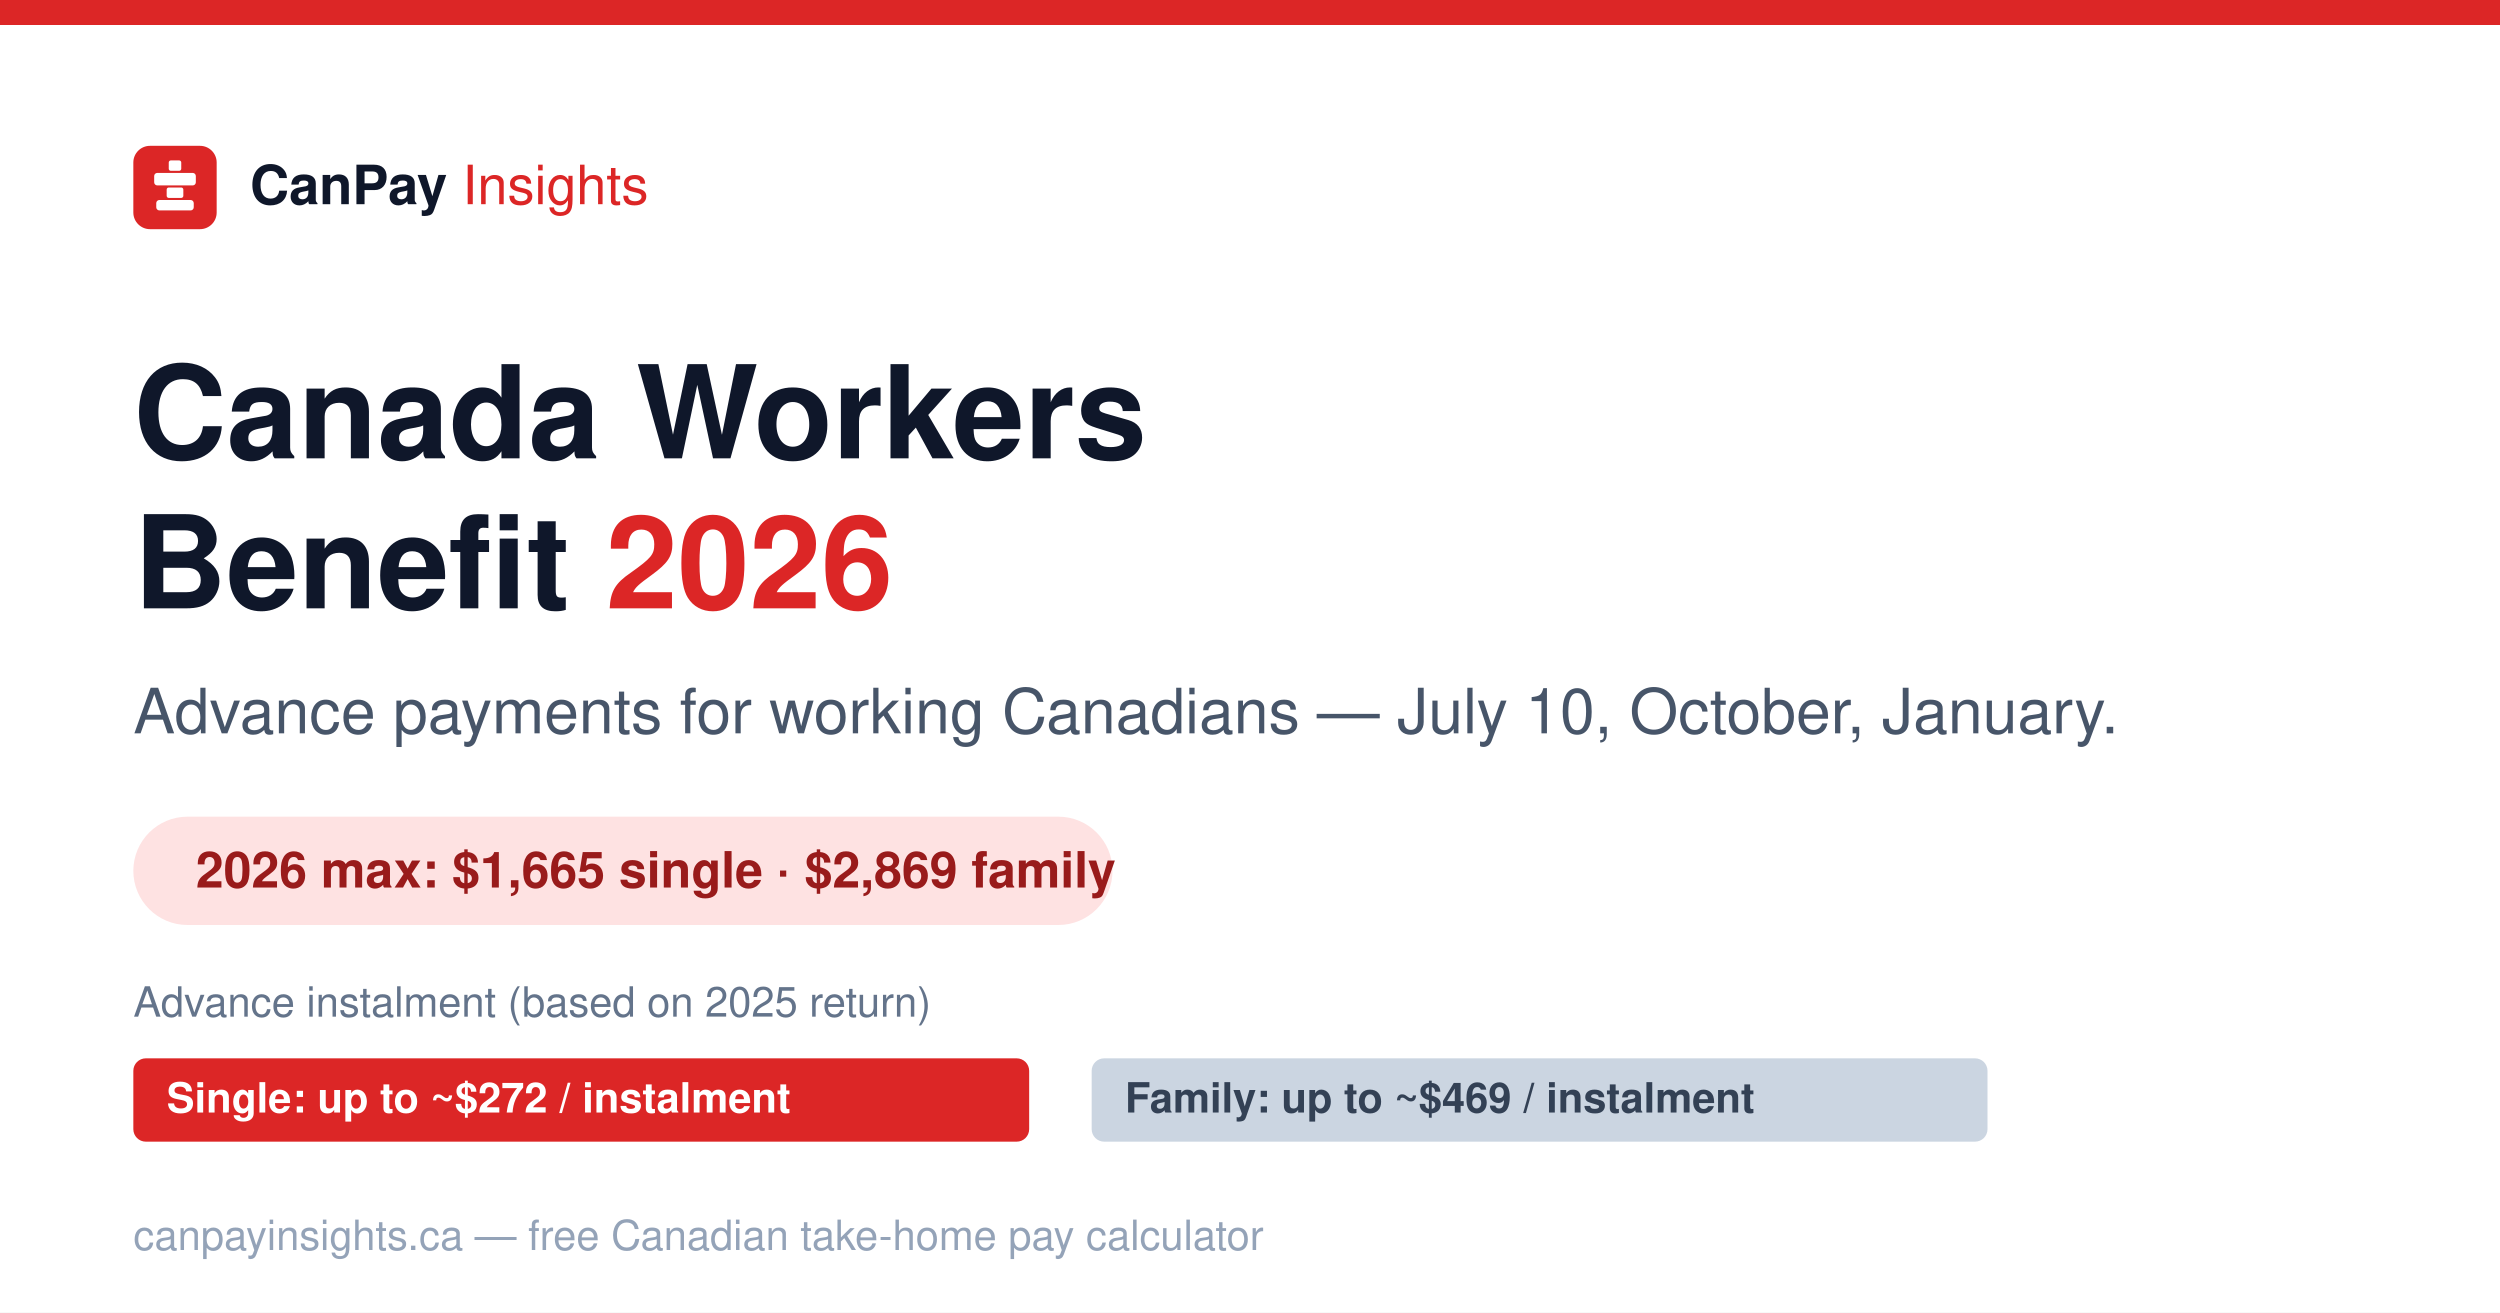
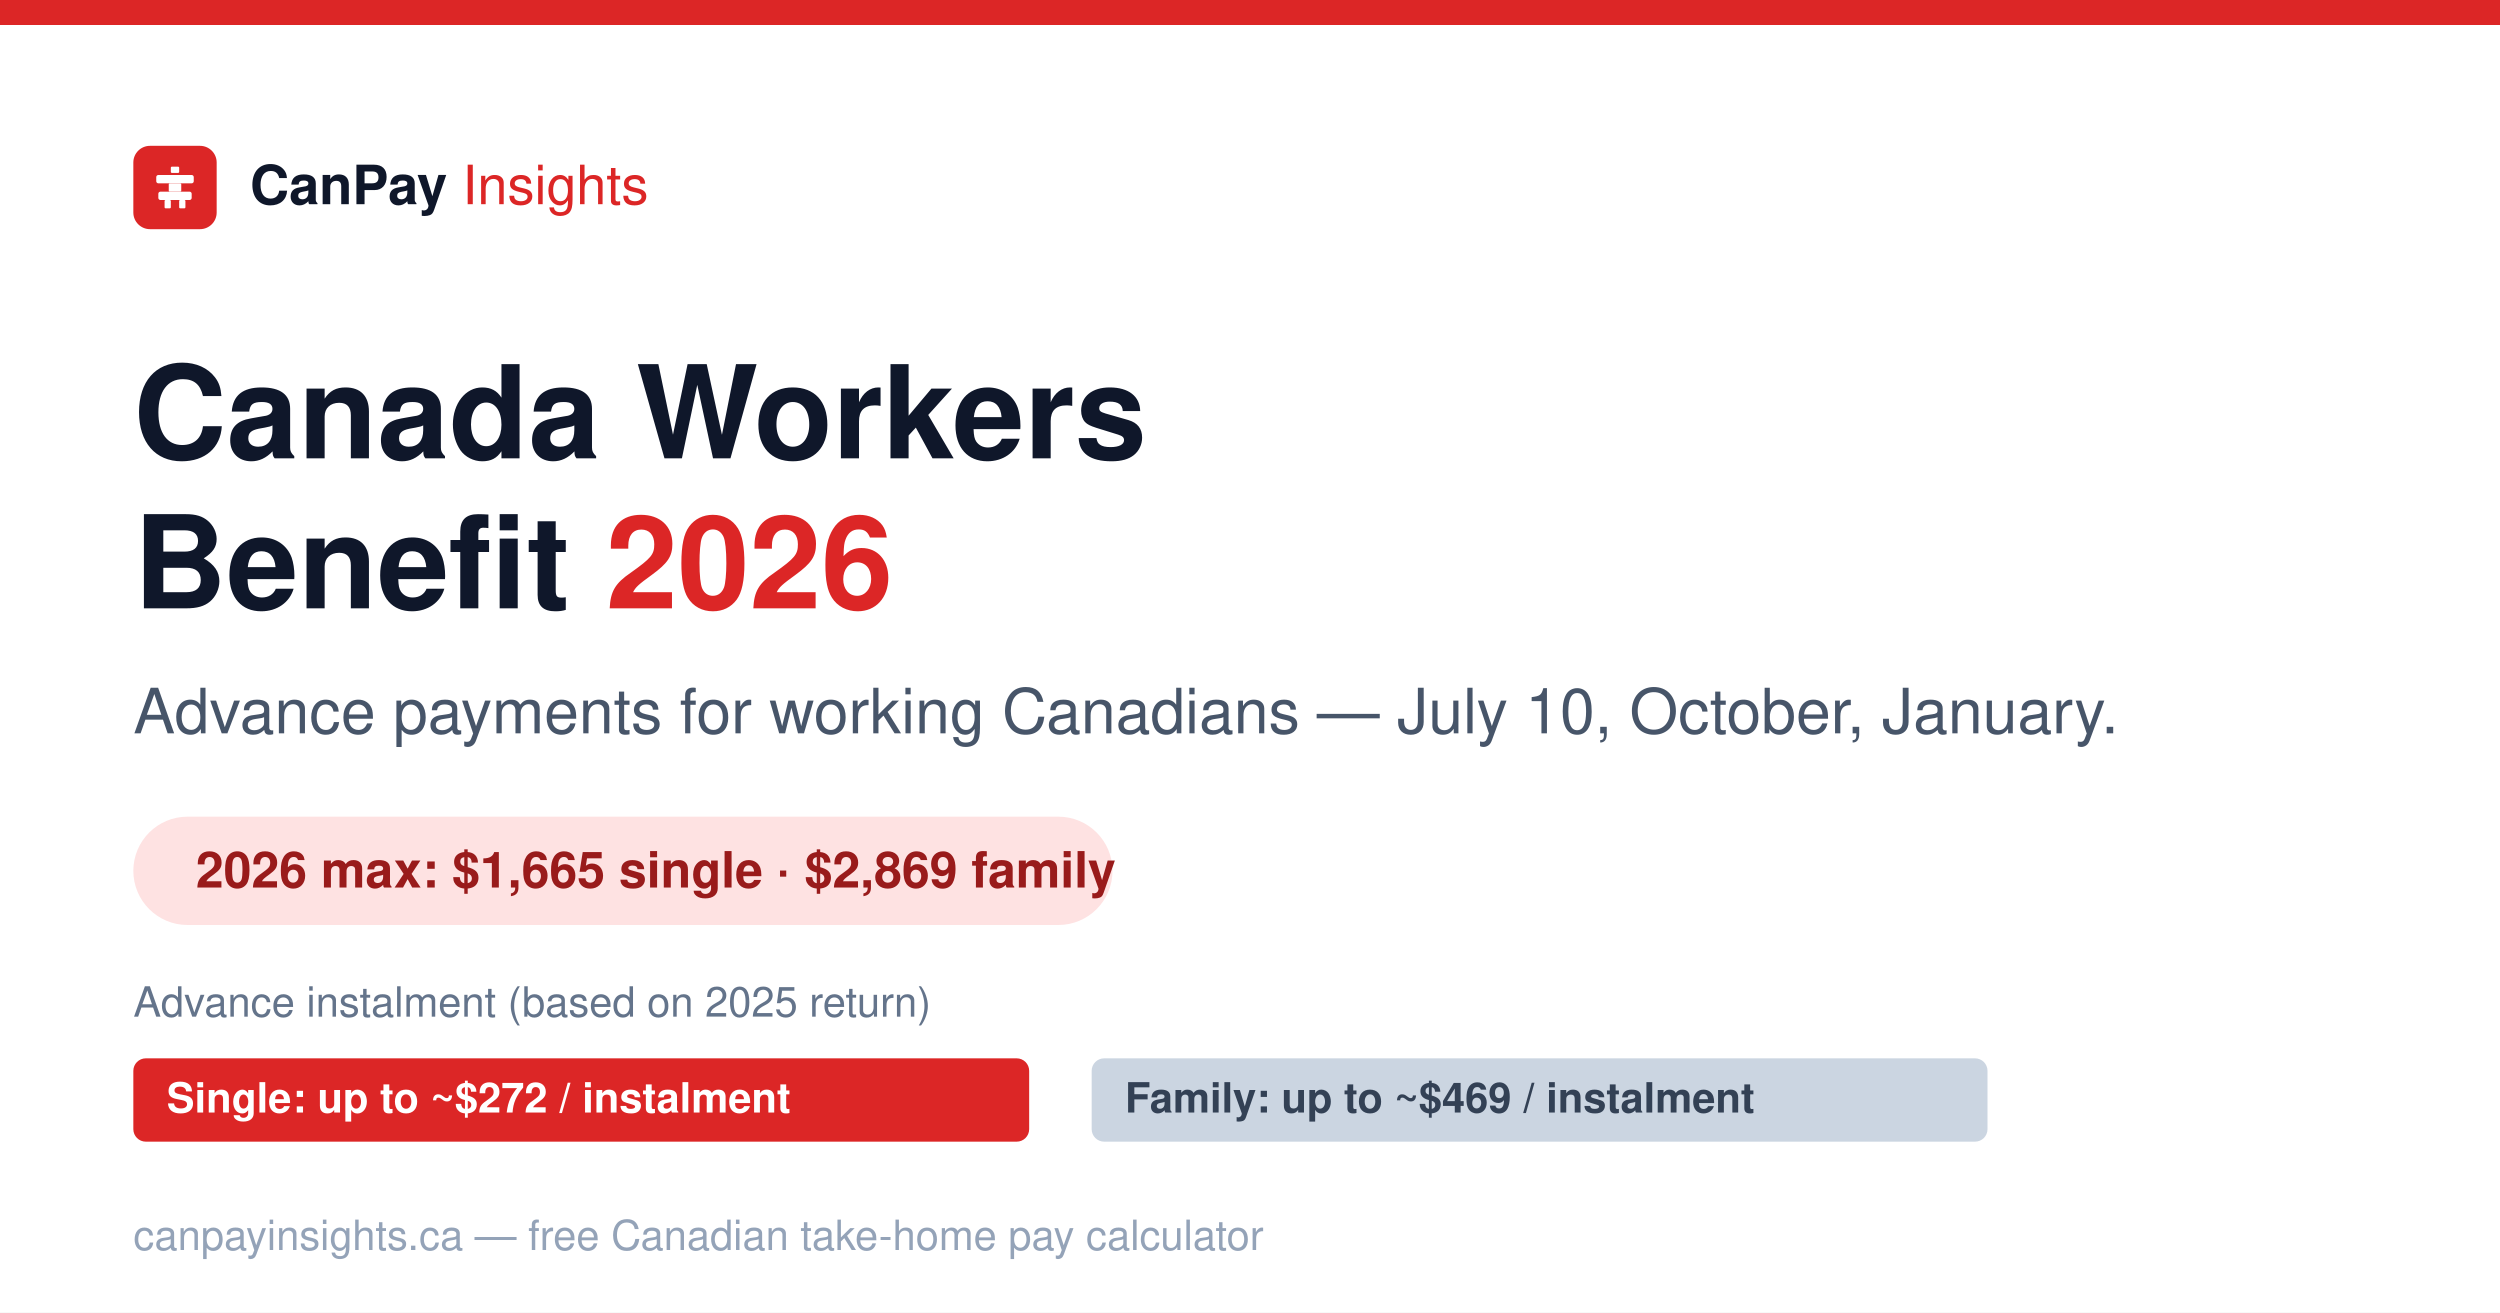
<svg xmlns="http://www.w3.org/2000/svg" width="1200" height="630" viewBox="0 0 1200 630" font-family="Helvetica, Arial, sans-serif">
  <rect width="1200" height="630" fill="#ffffff" />
  <rect width="1200" height="12" fill="#dc2626" />
  <g transform="translate(64, 70)">
    <rect width="40" height="40" rx="8" fill="#dc2626" />
-     <g fill="#ffffff" transform="translate(8,7)">
-       <rect x="9" y="0" width="6" height="5" rx="1" />
-       <rect x="2" y="6" width="20" height="6" rx="1.5" />
-       <rect x="8" y="13" width="8" height="5" rx="1" />
-       <rect x="3" y="19" width="18" height="5" rx="1.5" />
+     <g fill="#ffffff" transform="translate(8,8)">
+       <rect x="10" y="2" width="4" height="3" rx="0.5" />
+       <path d="M4 6h16a1 1 0 0 1 1 1v2a1 1 0 0 1-1 1H4a1 1 0 0 1-1-1V7a1 1 0 0 1 1-1z" />
+       <rect x="9" y="10" width="6" height="4" rx="0.5" />
+       <path d="M5 14h14a1 1 0 0 1 1 1v2a1 1 0 0 1-1 1H5a1 1 0 0 1-1-1v-2a1 1 0 0 1 1-1z" />
+       <rect x="7" y="18" width="3" height="4" rx="0.5" />
+       <rect x="14" y="18" width="3" height="4" rx="0.5" />
    </g>
    <text x="56" y="28" font-size="26" font-weight="bold" fill="#0f172a">CanPay <tspan fill="#dc2626" font-weight="normal">Insights</tspan>
    </text>
  </g>
  <text x="64" y="220" font-size="62" font-weight="bold" fill="#0f172a">Canada Workers</text>
  <text x="64" y="292" font-size="62" font-weight="bold" fill="#0f172a">Benefit <tspan fill="#dc2626">2026</tspan>
  </text>
  <text x="64" y="352" font-size="30" fill="#475569">Advance payments for working Canadians — July 10, October, January.</text>
  <g transform="translate(64, 392)">
    <rect width="470" height="52" rx="26" fill="#fee2e2" />
    <text x="30" y="34" font-size="24" font-weight="bold" fill="#991b1b">2026 max: $1,665 single · $2,869 family</text>
  </g>
  <g transform="translate(64, 488)">
    <text x="0" y="0" font-size="20" fill="#64748b">Advance instalment (based on 2025 return)</text>
    <rect x="0" y="20" width="430" height="40" rx="6" fill="#dc2626" />
    <text x="16" y="46" font-size="20" font-weight="bold" fill="#ffffff">Single:  up to ~$272 / instalment</text>
    <rect x="460" y="20" width="430" height="40" rx="6" fill="#cbd5e1" />
    <text x="476" y="46" font-size="20" font-weight="bold" fill="#334155">Family:  up to ~$469 / instalment</text>
  </g>
  <text x="64" y="600" font-size="20" fill="#94a3b8">canpayinsights.ca — free Canadian take-home pay calculator</text>
</svg>
